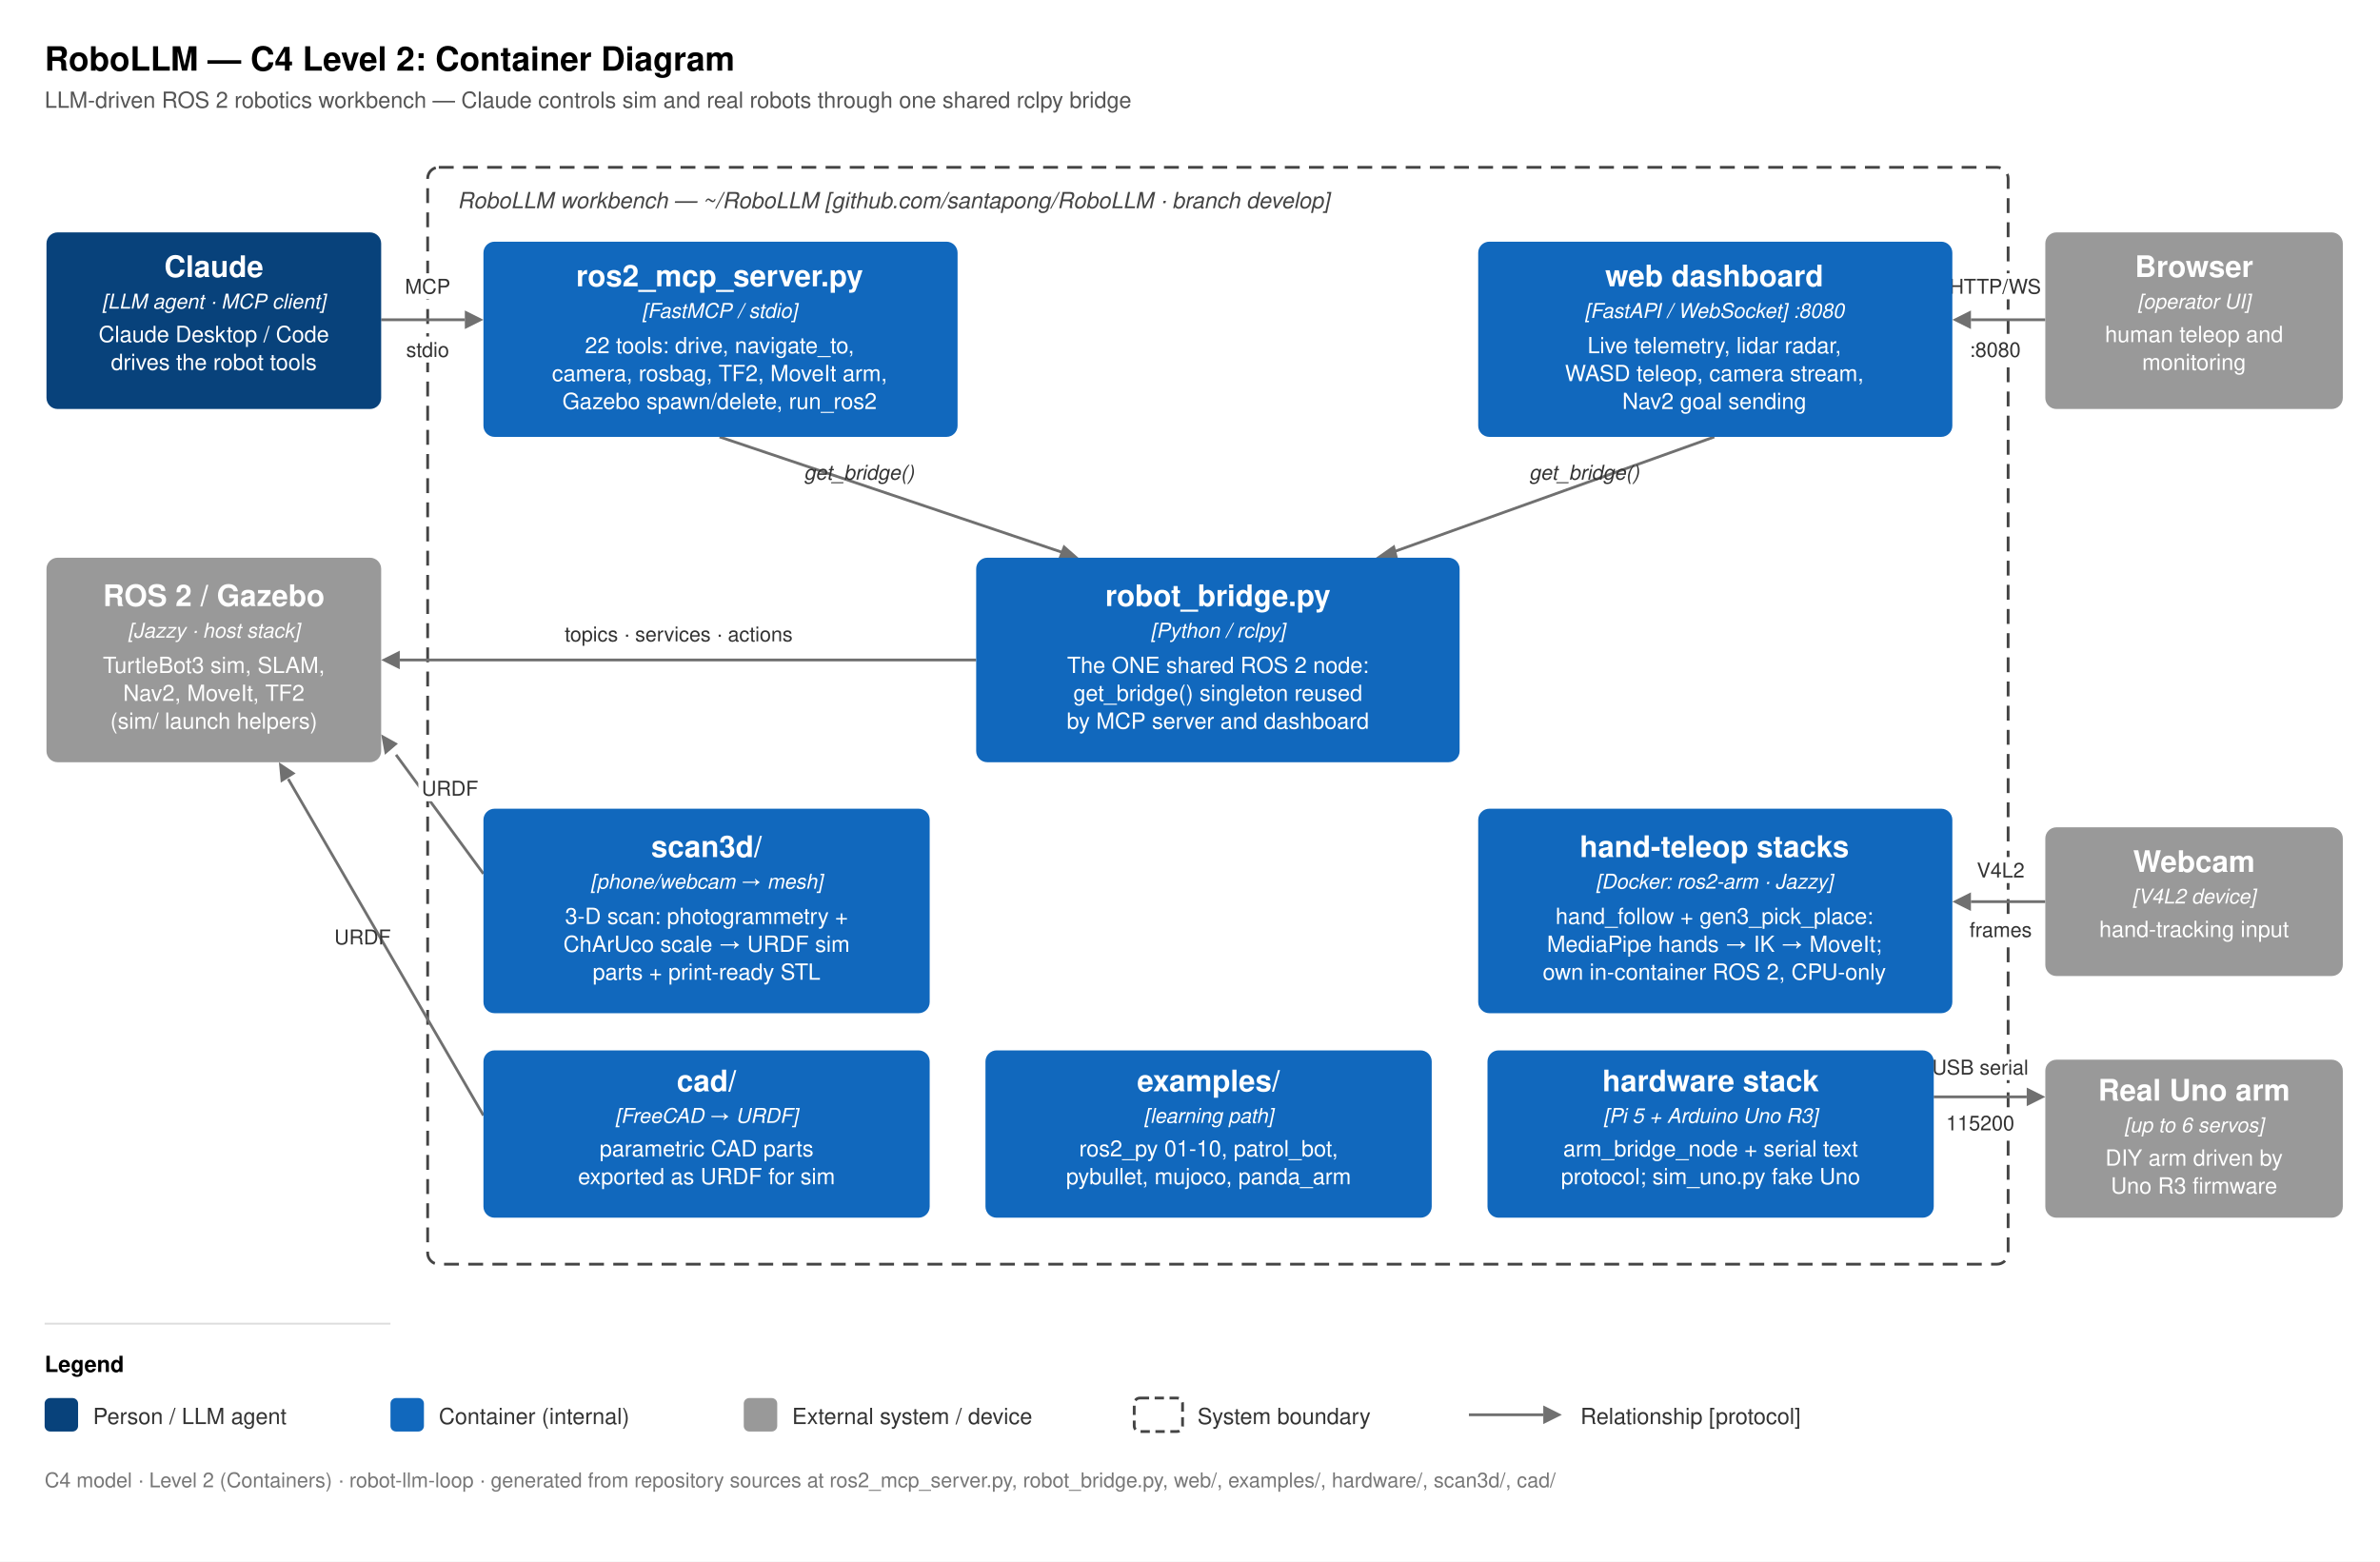
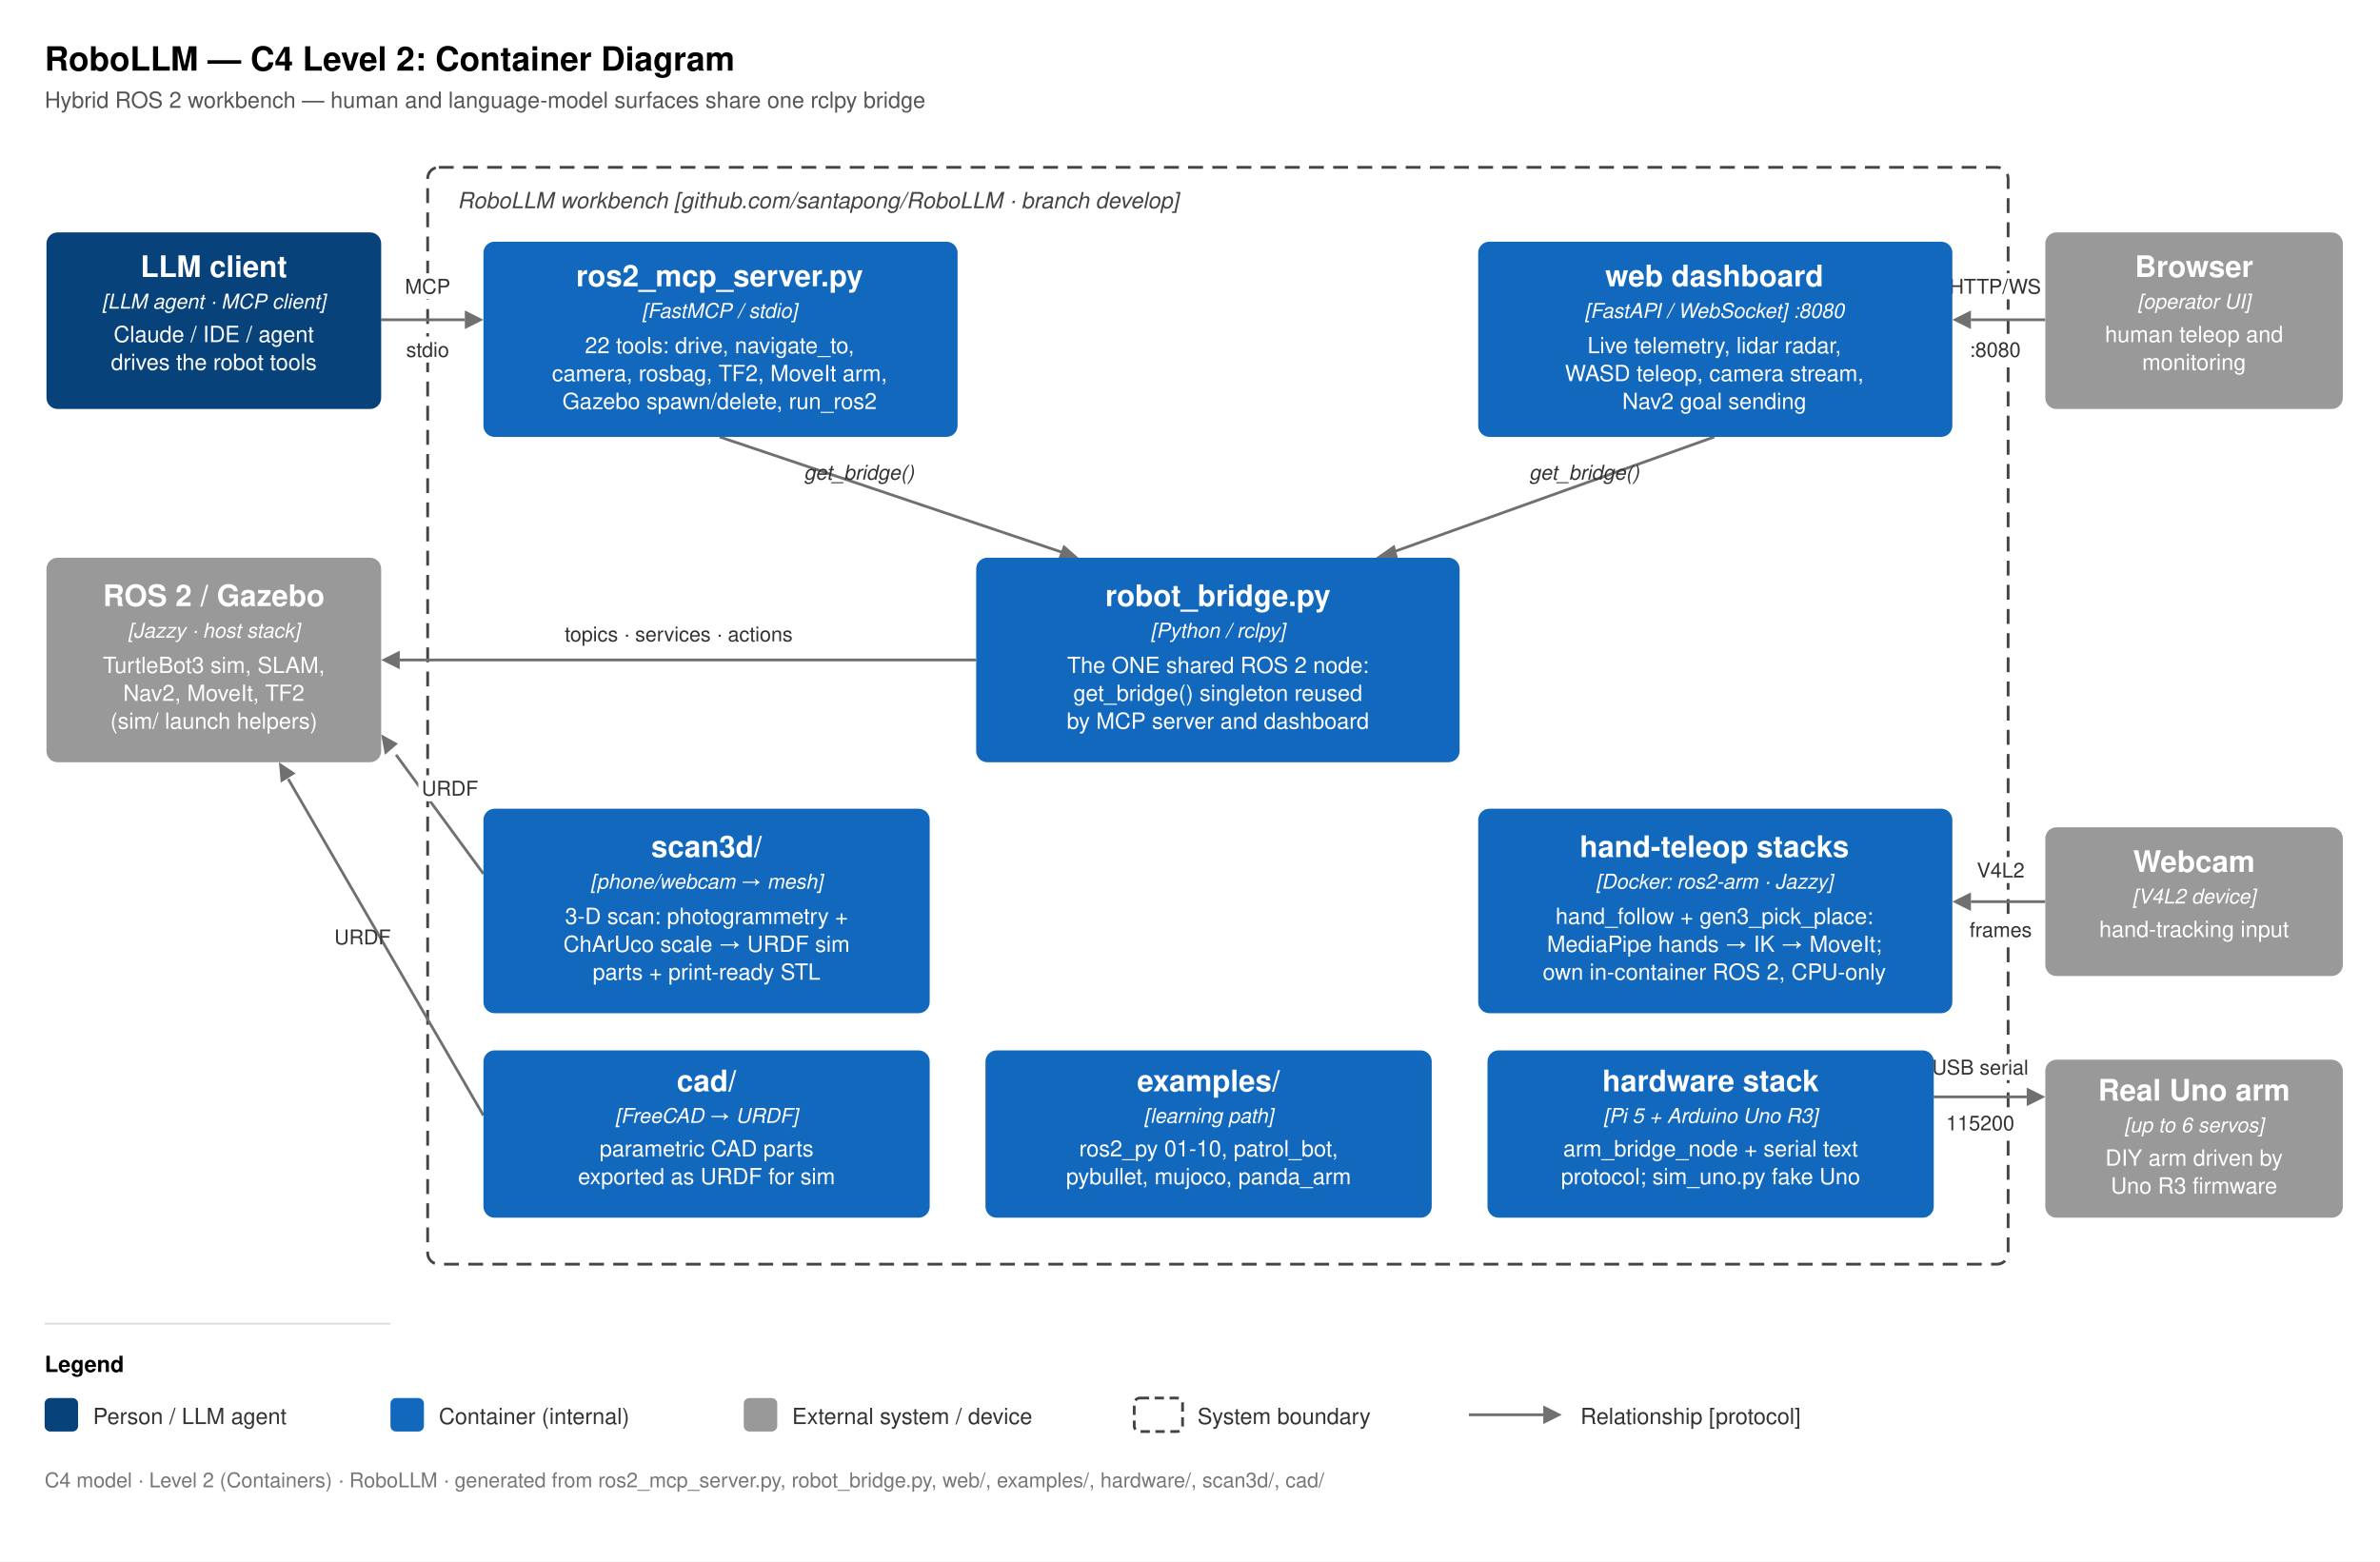
- <svg xmlns="http://www.w3.org/2000/svg" viewBox="0 0 1280 840" font-family="Helvetica, Arial, sans-serif">
+ <svg xmlns="http://www.w3.org/2000/svg" viewBox="0 0 1280 840" font-family="Helvetica, Arial, sans-serif" role="img" aria-labelledby="title desc">
  <rect x="0" y="0" width="1280" height="840" fill="#FFFFFF" />
  <text x="24" y="38" font-size="18" font-weight="bold" fill="#000000">RoboLLM — C4 Level 2: Container Diagram</text>
-   <text x="24" y="58" font-size="12" fill="#555555">LLM-driven ROS 2 robotics workbench — Claude controls sim and real robots through one shared rclpy bridge</text>
+   <text x="24" y="58" font-size="12" fill="#555555">Hybrid ROS 2 workbench — human and language-model surfaces share one rclpy bridge</text>
  <rect x="230" y="90" width="850" height="590" rx="6" fill="none" stroke="#444444" stroke-width="1.5" stroke-dasharray="8,5" />
-   <text x="246" y="112" font-size="12" font-style="italic" fill="#444444">RoboLLM workbench — ~/RoboLLM  [github.com/santapong/RoboLLM · branch develop]</text>
+   <text x="246" y="112" font-size="12" font-style="italic" fill="#444444">RoboLLM workbench [github.com/santapong/RoboLLM · branch develop]</text>
  <line x1="205" y1="172" x2="250" y2="172" stroke="#707070" stroke-width="1.5" />
  <polygon points="260,172 250,167 250,177" fill="#707070" />
  <rect x="216" y="147" width="28" height="14" fill="#FFFFFF" />
  <text x="230" y="158" font-size="11" fill="#333333" text-anchor="middle">MCP</text>
  <rect x="209" y="181" width="42" height="14" fill="#FFFFFF" />
  <text x="230" y="192" font-size="11" fill="#333333" text-anchor="middle">stdio</text>
  <line x1="1100" y1="172" x2="1060" y2="172" stroke="#707070" stroke-width="1.5" />
  <polygon points="1050,172 1060,167 1060,177" fill="#707070" />
  <rect x="1046" y="147" width="54" height="14" fill="#FFFFFF" />
  <text x="1073" y="158" font-size="11" fill="#333333" text-anchor="middle">HTTP/WS</text>
  <rect x="1052" y="181" width="42" height="14" fill="#FFFFFF" />
  <text x="1073" y="192" font-size="11" fill="#333333" text-anchor="middle">:8080</text>
  <line x1="387" y1="235" x2="571" y2="297" stroke="#707070" stroke-width="1.5" />
  <polygon points="580,300 569,301 572,293" fill="#707070" />
  <text x="462" y="258" font-size="11" font-style="italic" fill="#333333" text-anchor="middle">get_bridge()</text>
  <line x1="922" y1="235" x2="749" y2="297" stroke="#707070" stroke-width="1.5" />
  <polygon points="740,300 750,293 752,301" fill="#707070" />
  <text x="852" y="258" font-size="11" font-style="italic" fill="#333333" text-anchor="middle">get_bridge()</text>
  <line x1="525" y1="355" x2="215" y2="355" stroke="#707070" stroke-width="1.5" />
  <polygon points="205,355 215,350 215,360" fill="#707070" />
  <text x="365" y="345" font-size="11" fill="#333333" text-anchor="middle">topics · services · actions</text>
  <line x1="260" y1="470" x2="213" y2="406" stroke="#707070" stroke-width="1.5" />
  <polygon points="205,395 214,400 207,406" fill="#707070" />
  <rect x="225" y="417" width="34" height="14" fill="#FFFFFF" />
  <text x="242" y="428" font-size="11" fill="#333333" text-anchor="middle">URDF</text>
  <line x1="260" y1="600" x2="155" y2="419" stroke="#707070" stroke-width="1.5" />
  <polygon points="150,410 159,416 151,421" fill="#707070" />
  <text x="195" y="508" font-size="11" fill="#333333" text-anchor="middle">URDF</text>
  <line x1="1100" y1="485" x2="1060" y2="485" stroke="#707070" stroke-width="1.5" />
  <polygon points="1050,485 1060,480 1060,490" fill="#707070" />
  <rect x="1059" y="461" width="34" height="14" fill="#FFFFFF" />
  <text x="1076" y="472" font-size="11" fill="#333333" text-anchor="middle">V4L2</text>
  <rect x="1052" y="493" width="48" height="14" fill="#FFFFFF" />
  <text x="1076" y="504" font-size="11" fill="#333333" text-anchor="middle">frames</text>
  <line x1="1040" y1="590" x2="1090" y2="590" stroke="#707070" stroke-width="1.5" />
  <polygon points="1100,590 1090,585 1090,595" fill="#707070" />
  <rect x="1028" y="567" width="74" height="14" fill="#FFFFFF" />
  <text x="1065" y="578" font-size="11" fill="#333333" text-anchor="middle">USB serial</text>
  <rect x="1041" y="597" width="48" height="14" fill="#FFFFFF" />
  <text x="1065" y="608" font-size="11" fill="#333333" text-anchor="middle">115200</text>
  <g>
    <rect x="25" y="125" width="180" height="95" rx="6" fill="#08427B" />
-     <text x="115" y="149" font-size="16" font-weight="bold" fill="#FFFFFF" text-anchor="middle">Claude</text>
+     <text x="115" y="149" font-size="16" font-weight="bold" fill="#FFFFFF" text-anchor="middle">LLM client</text>
    <text x="115" y="166" font-size="11" font-style="italic" fill="#FFFFFF" text-anchor="middle">[LLM agent · MCP client]</text>
-     <text x="115" y="184" font-size="12" fill="#FFFFFF" text-anchor="middle">Claude Desktop / Code</text>
+     <text x="115" y="184" font-size="12" fill="#FFFFFF" text-anchor="middle">Claude / IDE / agent</text>
    <text x="115" y="199" font-size="12" fill="#FFFFFF" text-anchor="middle">drives the robot tools</text>
  </g>
  <g>
    <rect x="25" y="300" width="180" height="110" rx="6" fill="#999999" />
    <text x="115" y="326" font-size="16" font-weight="bold" fill="#FFFFFF" text-anchor="middle">ROS 2 / Gazebo</text>
    <text x="115" y="343" font-size="11" font-style="italic" fill="#FFFFFF" text-anchor="middle">[Jazzy · host stack]</text>
    <text x="115" y="362" font-size="12" fill="#FFFFFF" text-anchor="middle">TurtleBot3 sim, SLAM,</text>
    <text x="115" y="377" font-size="12" fill="#FFFFFF" text-anchor="middle">Nav2, MoveIt, TF2</text>
    <text x="115" y="392" font-size="12" fill="#FFFFFF" text-anchor="middle">(sim/ launch helpers)</text>
  </g>
  <g>
    <rect x="1100" y="125" width="160" height="95" rx="6" fill="#999999" />
    <text x="1180" y="149" font-size="16" font-weight="bold" fill="#FFFFFF" text-anchor="middle">Browser</text>
    <text x="1180" y="166" font-size="11" font-style="italic" fill="#FFFFFF" text-anchor="middle">[operator UI]</text>
    <text x="1180" y="184" font-size="12" fill="#FFFFFF" text-anchor="middle">human teleop and</text>
    <text x="1180" y="199" font-size="12" fill="#FFFFFF" text-anchor="middle">monitoring</text>
  </g>
  <g>
    <rect x="1100" y="445" width="160" height="80" rx="6" fill="#999999" />
    <text x="1180" y="469" font-size="16" font-weight="bold" fill="#FFFFFF" text-anchor="middle">Webcam</text>
    <text x="1180" y="486" font-size="11" font-style="italic" fill="#FFFFFF" text-anchor="middle">[V4L2 device]</text>
    <text x="1180" y="504" font-size="12" fill="#FFFFFF" text-anchor="middle">hand-tracking input</text>
  </g>
  <g>
    <rect x="1100" y="570" width="160" height="85" rx="6" fill="#999999" />
    <text x="1180" y="592" font-size="16" font-weight="bold" fill="#FFFFFF" text-anchor="middle">Real Uno arm</text>
    <text x="1180" y="609" font-size="11" font-style="italic" fill="#FFFFFF" text-anchor="middle">[up to 6 servos]</text>
    <text x="1180" y="627" font-size="12" fill="#FFFFFF" text-anchor="middle">DIY arm driven by</text>
    <text x="1180" y="642" font-size="12" fill="#FFFFFF" text-anchor="middle">Uno R3 firmware</text>
  </g>
  <g>
    <rect x="260" y="130" width="255" height="105" rx="6" fill="#1168BD" />
    <text x="387" y="154" font-size="16" font-weight="bold" fill="#FFFFFF" text-anchor="middle">ros2_mcp_server.py</text>
    <text x="387" y="171" font-size="11" font-style="italic" fill="#FFFFFF" text-anchor="middle">[FastMCP / stdio]</text>
    <text x="387" y="190" font-size="12" fill="#FFFFFF" text-anchor="middle">22 tools: drive, navigate_to,</text>
    <text x="387" y="205" font-size="12" fill="#FFFFFF" text-anchor="middle">camera, rosbag, TF2, MoveIt arm,</text>
    <text x="387" y="220" font-size="12" fill="#FFFFFF" text-anchor="middle">Gazebo spawn/delete, run_ros2</text>
  </g>
  <g>
    <rect x="795" y="130" width="255" height="105" rx="6" fill="#1168BD" />
    <text x="922" y="154" font-size="16" font-weight="bold" fill="#FFFFFF" text-anchor="middle">web dashboard</text>
    <text x="922" y="171" font-size="11" font-style="italic" fill="#FFFFFF" text-anchor="middle">[FastAPI / WebSocket] :8080</text>
    <text x="922" y="190" font-size="12" fill="#FFFFFF" text-anchor="middle">Live telemetry, lidar radar,</text>
    <text x="922" y="205" font-size="12" fill="#FFFFFF" text-anchor="middle">WASD teleop, camera stream,</text>
    <text x="922" y="220" font-size="12" fill="#FFFFFF" text-anchor="middle">Nav2 goal sending</text>
  </g>
  <g>
    <rect x="525" y="300" width="260" height="110" rx="6" fill="#1168BD" />
    <text x="655" y="326" font-size="16" font-weight="bold" fill="#FFFFFF" text-anchor="middle">robot_bridge.py</text>
    <text x="655" y="343" font-size="11" font-style="italic" fill="#FFFFFF" text-anchor="middle">[Python / rclpy]</text>
    <text x="655" y="362" font-size="12" fill="#FFFFFF" text-anchor="middle">The ONE shared ROS 2 node:</text>
    <text x="655" y="377" font-size="12" fill="#FFFFFF" text-anchor="middle">get_bridge() singleton reused</text>
    <text x="655" y="392" font-size="12" fill="#FFFFFF" text-anchor="middle">by MCP server and dashboard</text>
  </g>
  <g>
    <rect x="260" y="435" width="240" height="110" rx="6" fill="#1168BD" />
    <text x="380" y="461" font-size="16" font-weight="bold" fill="#FFFFFF" text-anchor="middle">scan3d/</text>
    <text x="380" y="478" font-size="11" font-style="italic" fill="#FFFFFF" text-anchor="middle">[phone/webcam → mesh]</text>
    <text x="380" y="497" font-size="12" fill="#FFFFFF" text-anchor="middle">3-D scan: photogrammetry +</text>
    <text x="380" y="512" font-size="12" fill="#FFFFFF" text-anchor="middle">ChArUco scale → URDF sim</text>
    <text x="380" y="527" font-size="12" fill="#FFFFFF" text-anchor="middle">parts + print-ready STL</text>
  </g>
  <g>
    <rect x="795" y="435" width="255" height="110" rx="6" fill="#1168BD" />
    <text x="922" y="461" font-size="16" font-weight="bold" fill="#FFFFFF" text-anchor="middle">hand-teleop stacks</text>
    <text x="922" y="478" font-size="11" font-style="italic" fill="#FFFFFF" text-anchor="middle">[Docker: ros2-arm · Jazzy]</text>
    <text x="922" y="497" font-size="12" fill="#FFFFFF" text-anchor="middle">hand_follow + gen3_pick_place:</text>
    <text x="922" y="512" font-size="12" fill="#FFFFFF" text-anchor="middle">MediaPipe hands → IK → MoveIt;</text>
    <text x="922" y="527" font-size="12" fill="#FFFFFF" text-anchor="middle">own in-container ROS 2, CPU-only</text>
  </g>
  <g>
    <rect x="260" y="565" width="240" height="90" rx="6" fill="#1168BD" />
    <text x="380" y="587" font-size="16" font-weight="bold" fill="#FFFFFF" text-anchor="middle">cad/</text>
    <text x="380" y="604" font-size="11" font-style="italic" fill="#FFFFFF" text-anchor="middle">[FreeCAD → URDF]</text>
    <text x="380" y="622" font-size="12" fill="#FFFFFF" text-anchor="middle">parametric CAD parts</text>
    <text x="380" y="637" font-size="12" fill="#FFFFFF" text-anchor="middle">exported as URDF for sim</text>
  </g>
  <g>
    <rect x="530" y="565" width="240" height="90" rx="6" fill="#1168BD" />
    <text x="650" y="587" font-size="16" font-weight="bold" fill="#FFFFFF" text-anchor="middle">examples/</text>
    <text x="650" y="604" font-size="11" font-style="italic" fill="#FFFFFF" text-anchor="middle">[learning path]</text>
    <text x="650" y="622" font-size="12" fill="#FFFFFF" text-anchor="middle">ros2_py 01-10, patrol_bot,</text>
    <text x="650" y="637" font-size="12" fill="#FFFFFF" text-anchor="middle">pybullet, mujoco, panda_arm</text>
  </g>
  <g>
    <rect x="800" y="565" width="240" height="90" rx="6" fill="#1168BD" />
    <text x="920" y="587" font-size="16" font-weight="bold" fill="#FFFFFF" text-anchor="middle">hardware stack</text>
    <text x="920" y="604" font-size="11" font-style="italic" fill="#FFFFFF" text-anchor="middle">[Pi 5 + Arduino Uno R3]</text>
    <text x="920" y="622" font-size="12" fill="#FFFFFF" text-anchor="middle">arm_bridge_node + serial text</text>
    <text x="920" y="637" font-size="12" fill="#FFFFFF" text-anchor="middle">protocol; sim_uno.py fake Uno</text>
  </g>
  <line x1="24" y1="712" x2="210" y2="712" stroke="#DDDDDD" stroke-width="1" />
  <text x="24" y="738" font-size="12" font-weight="bold" fill="#000000">Legend</text>
  <g>
    <rect x="24" y="752" width="18" height="18" rx="3" fill="#08427B" />
    <text x="50" y="766" font-size="12" fill="#333333">Person / LLM agent</text>
    <rect x="210" y="752" width="18" height="18" rx="3" fill="#1168BD" />
    <text x="236" y="766" font-size="12" fill="#333333">Container (internal)</text>
    <rect x="400" y="752" width="18" height="18" rx="3" fill="#999999" />
    <text x="426" y="766" font-size="12" fill="#333333">External system / device</text>
    <rect x="610" y="752" width="26" height="18" rx="3" fill="none" stroke="#444444" stroke-width="1.5" stroke-dasharray="5,3" />
    <text x="644" y="766" font-size="12" fill="#333333">System boundary</text>
    <line x1="790" y1="761" x2="830" y2="761" stroke="#707070" stroke-width="1.5" />
    <polygon points="840,761 830,756 830,766" fill="#707070" />
    <text x="850" y="766" font-size="12" fill="#333333">Relationship [protocol]</text>
  </g>
-   <text x="24" y="800" font-size="11" fill="#777777">C4 model · Level 2 (Containers) · robot-llm-loop · generated from repository sources at ros2_mcp_server.py, robot_bridge.py, web/, examples/, hardware/, scan3d/, cad/</text>
+   <text x="24" y="800" font-size="11" fill="#777777">C4 model · Level 2 (Containers) · RoboLLM · generated from ros2_mcp_server.py, robot_bridge.py, web/, examples/, hardware/, scan3d/, cad/</text>
</svg>
